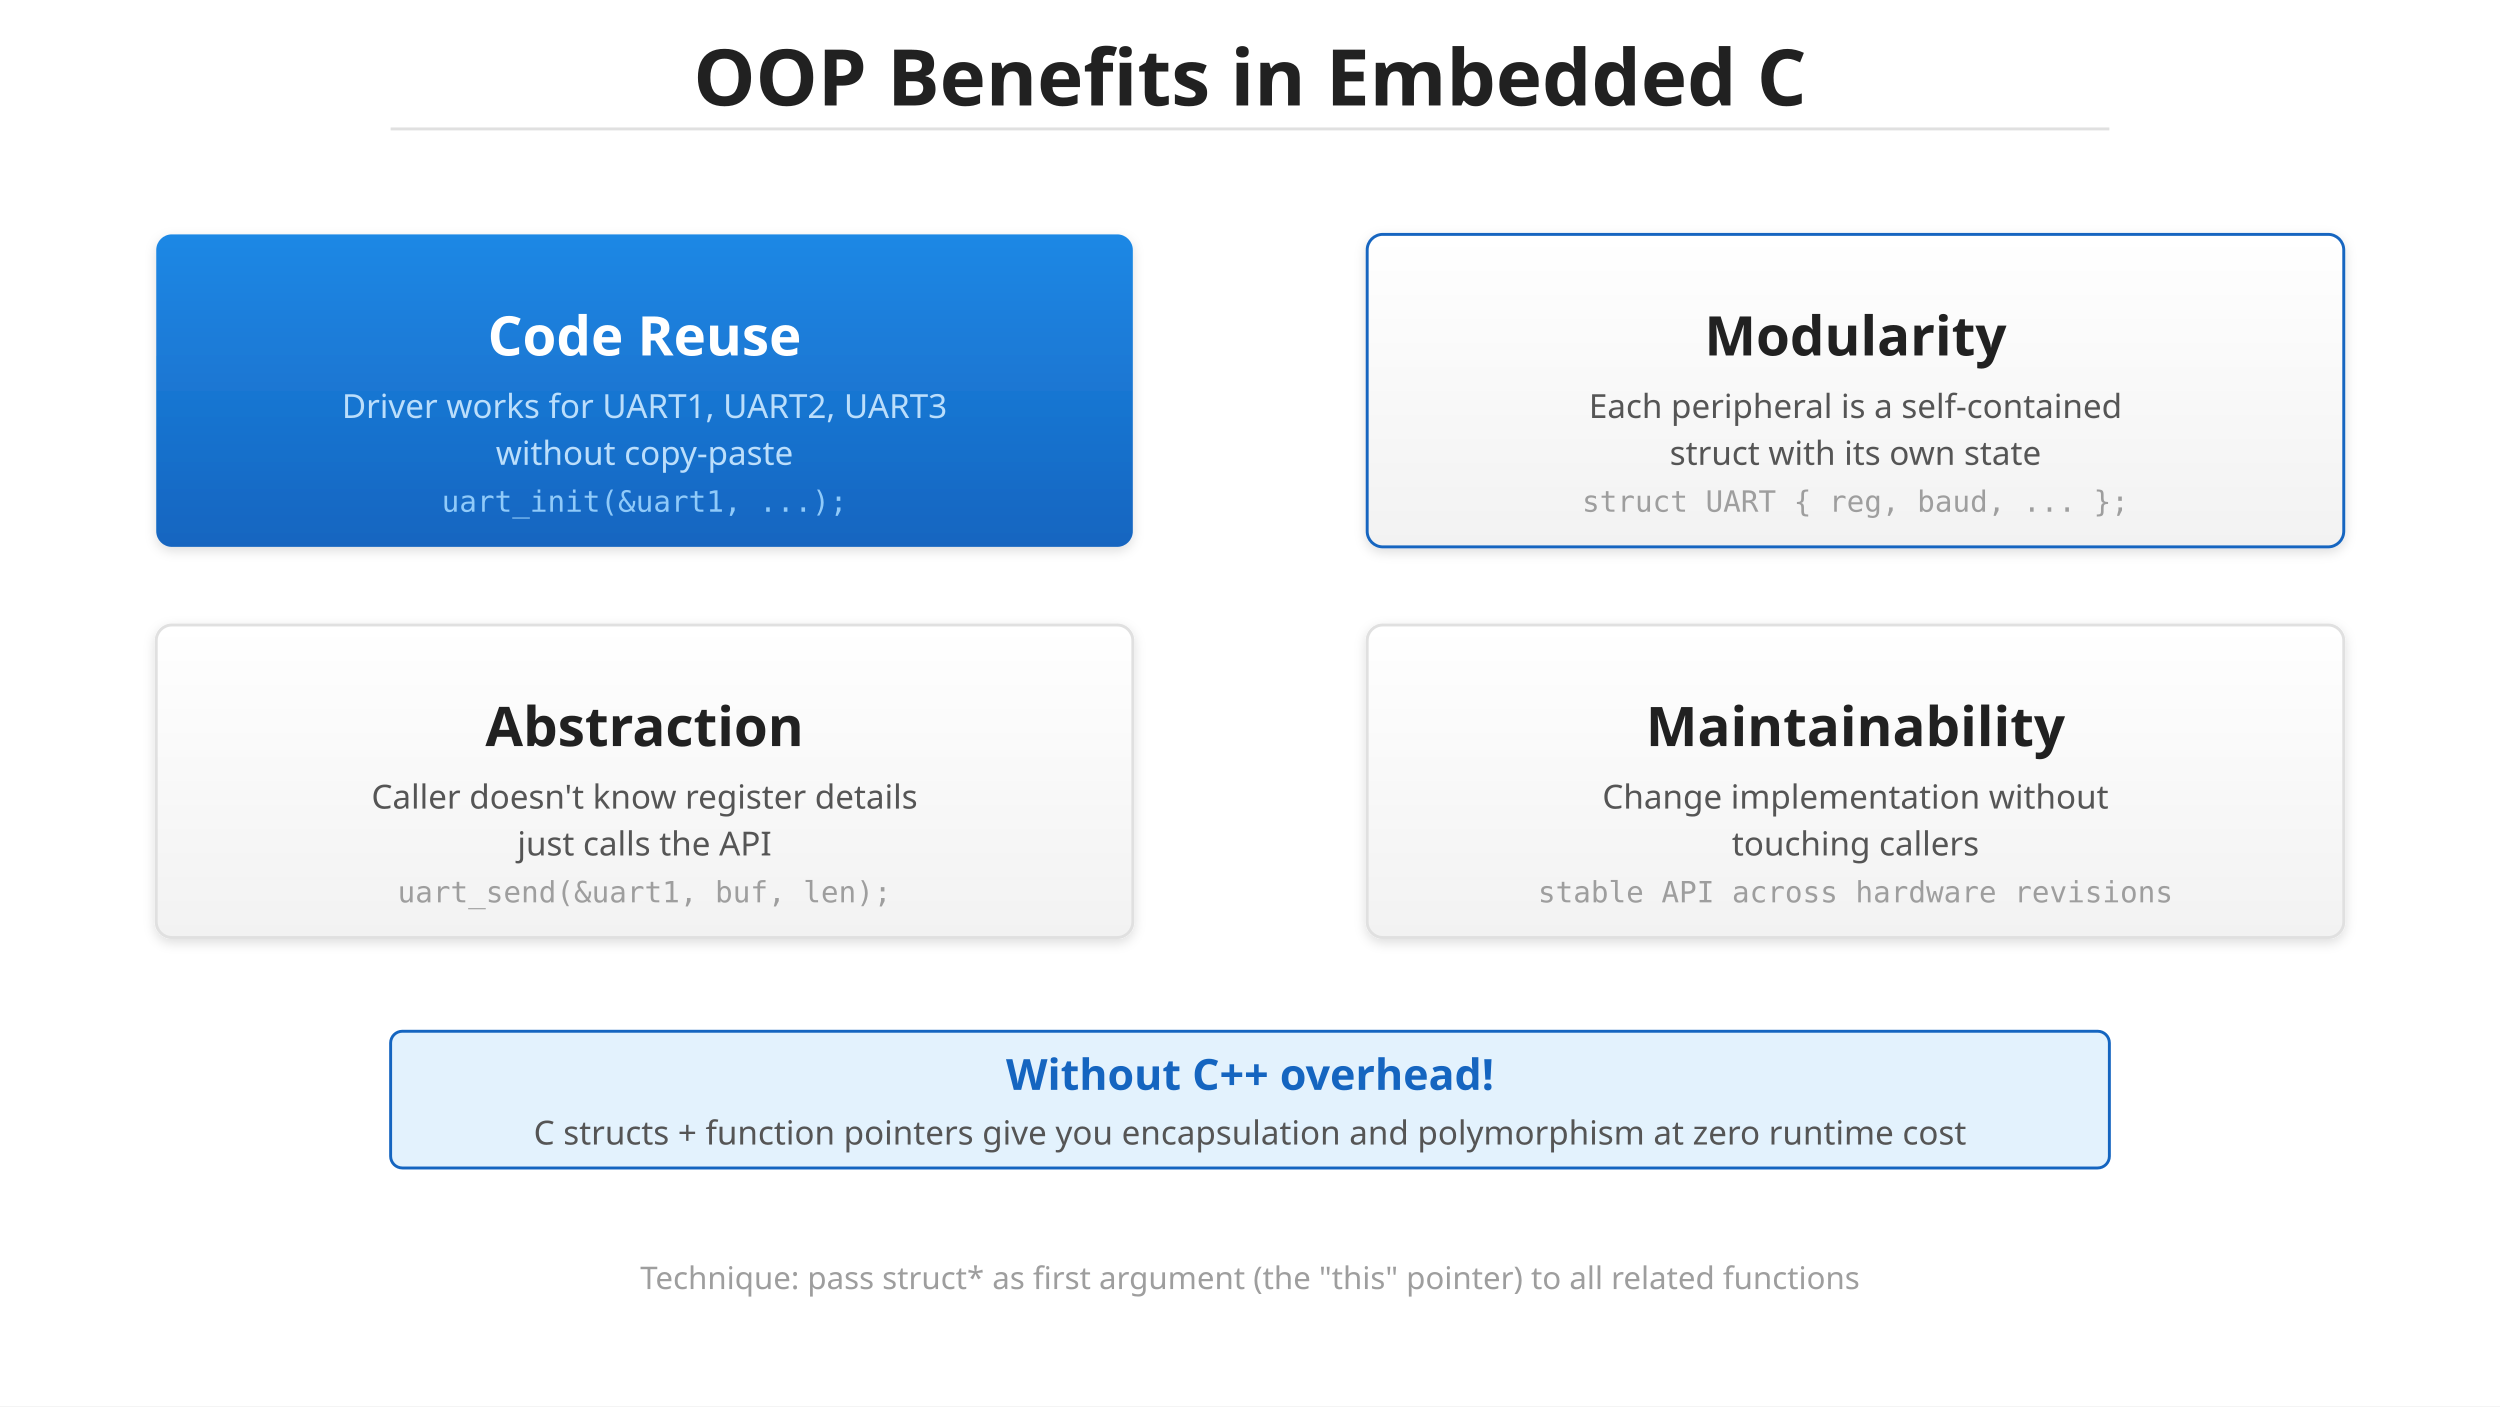
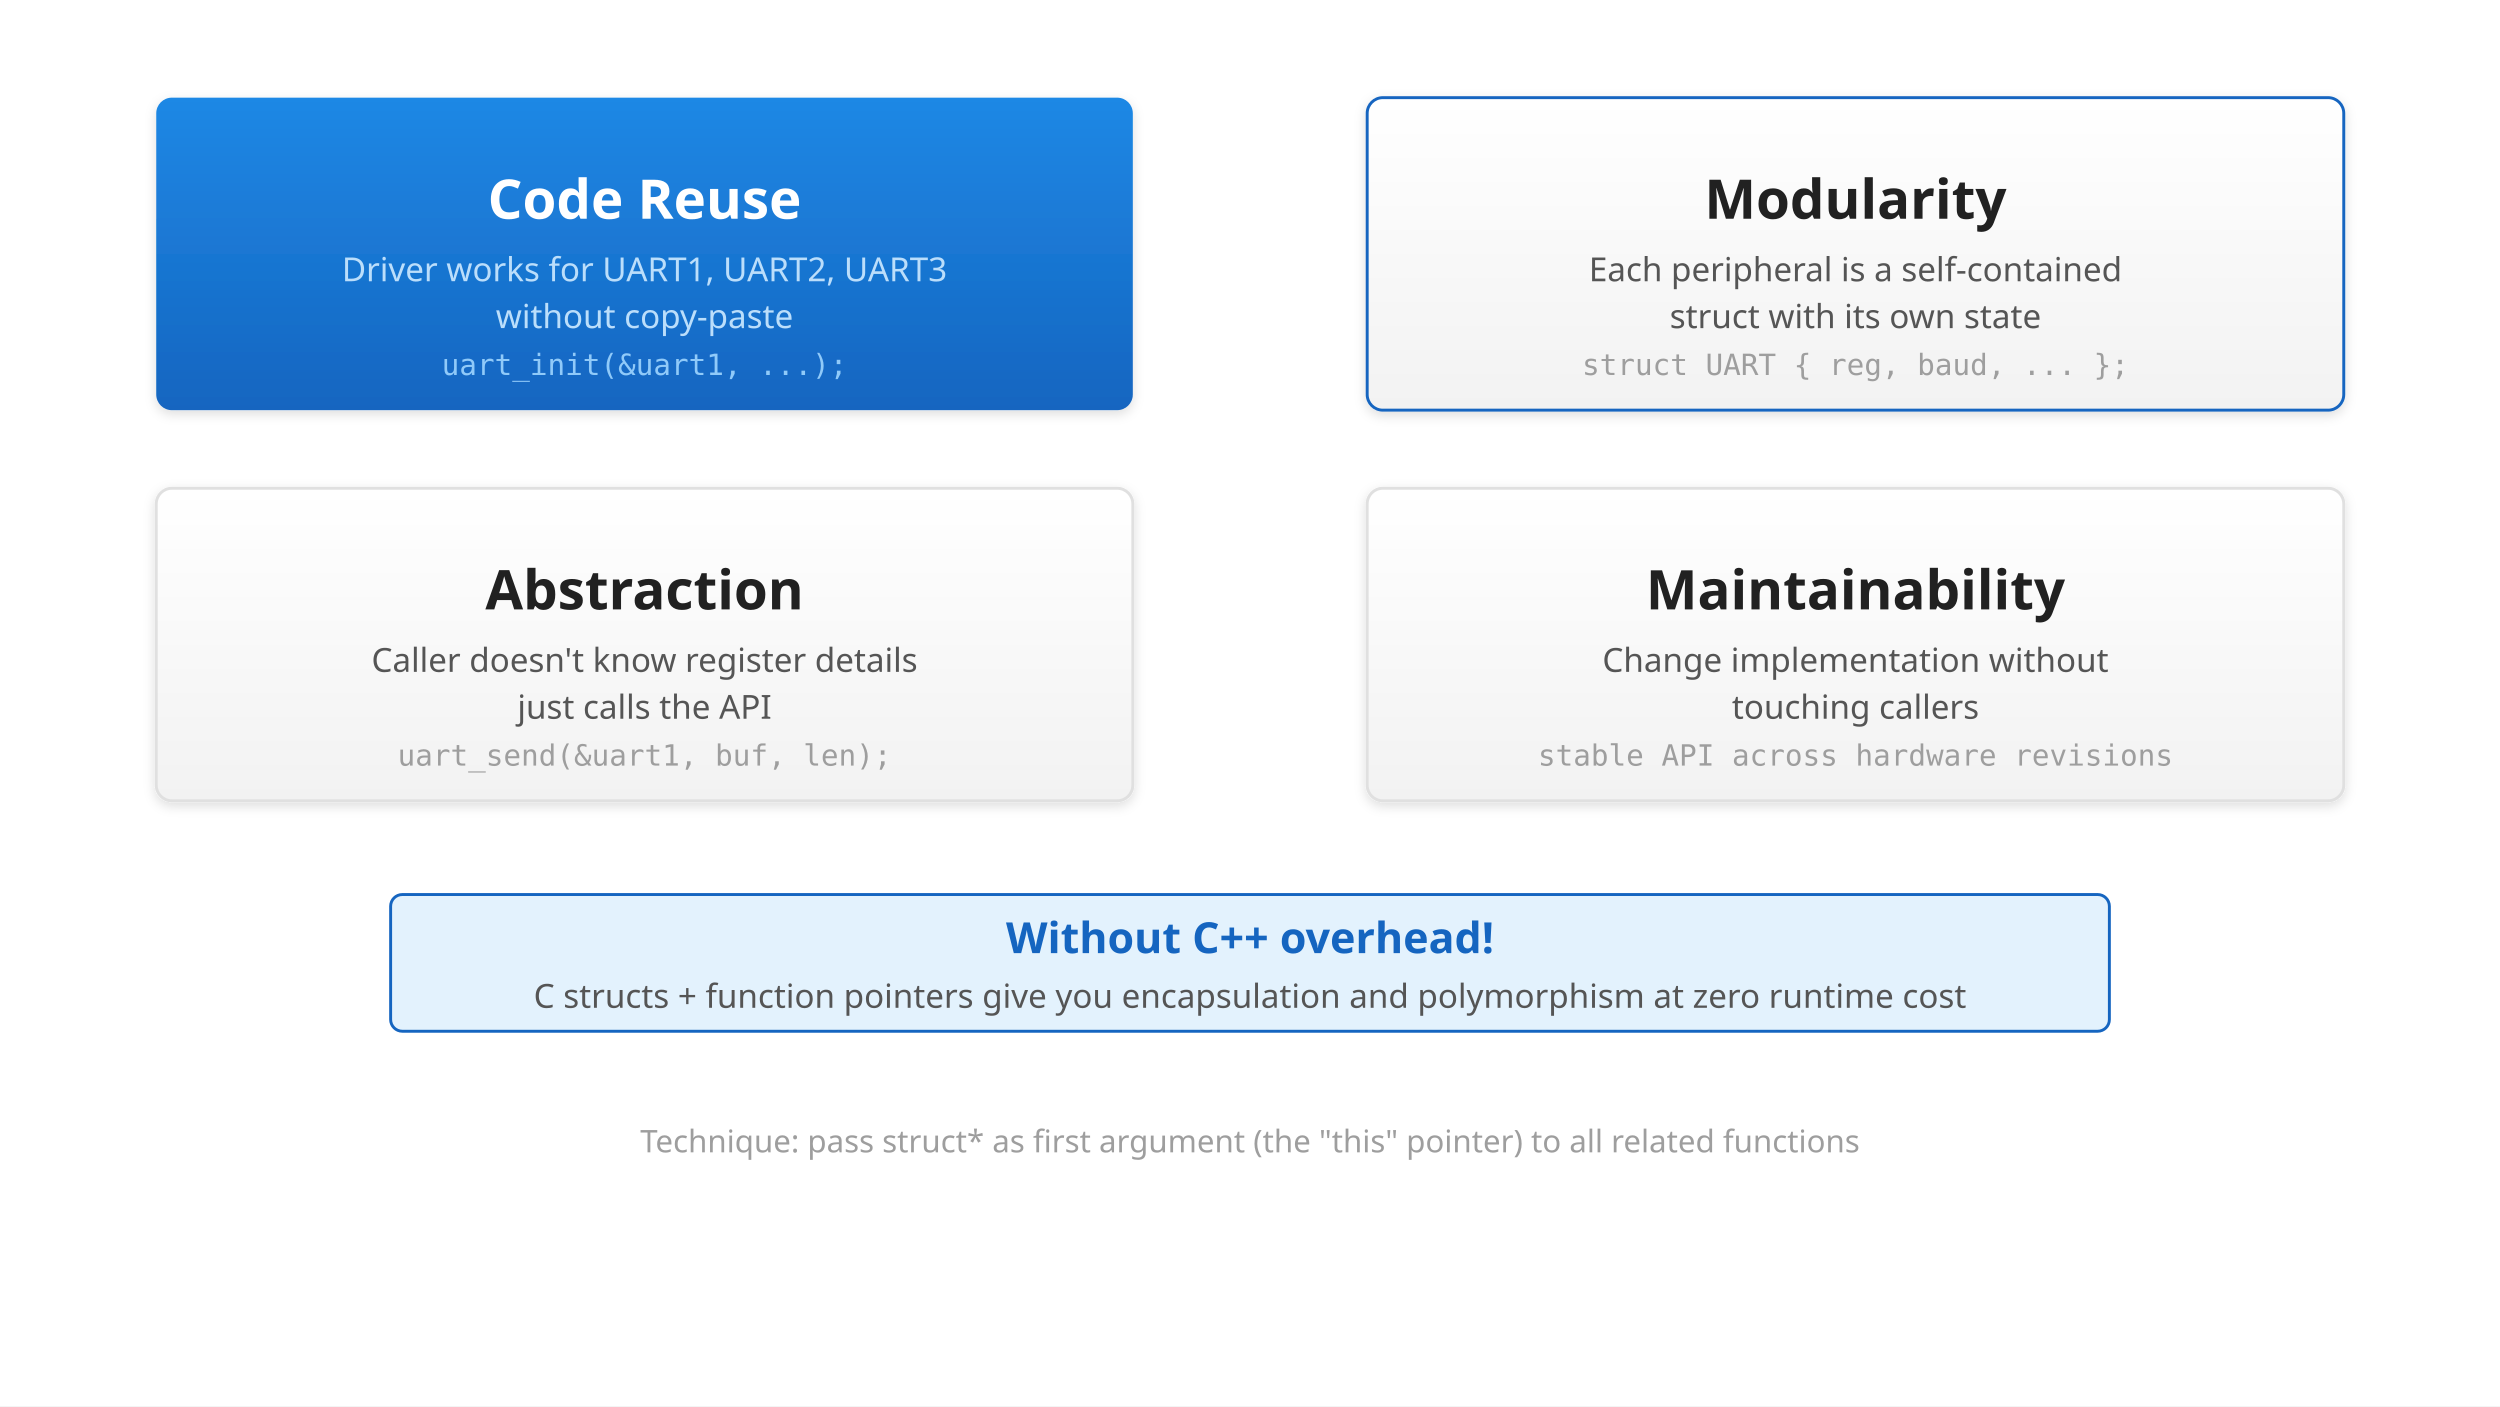
<svg xmlns="http://www.w3.org/2000/svg" viewBox="0 0 1280 720">
  <defs>
    <linearGradient id="grad-accent" x1="0" y1="0" x2="0" y2="1">
      <stop offset="0%" stop-color="#1e88e5" />
      <stop offset="100%" stop-color="#1565c0" />
    </linearGradient>
    <linearGradient id="grad-surface" x1="0" y1="0" x2="0" y2="1">
      <stop offset="0%" stop-color="#ffffff" />
      <stop offset="100%" stop-color="#f2f2f2" />
    </linearGradient>
    <filter id="shadow" x="-4%" y="-8%" width="108%" height="124%">
      <feDropShadow dx="0" dy="2" stdDeviation="3" flood-color="#00000022" />
    </filter>
    <marker id="arrow" markerWidth="10" markerHeight="10" refX="9" refY="5" orient="auto">
      <path d="M1,2 L9,5 L1,8 Z" fill="#555555" />
    </marker>
    <marker id="arrow-accent" markerWidth="10" markerHeight="10" refX="9" refY="5" orient="auto">
      <path d="M1,2 L9,5 L1,8 Z" fill="#1565c0" />
    </marker>
    <marker id="arrow-white" markerWidth="10" markerHeight="10" refX="9" refY="5" orient="auto">
      <path d="M1,2 L9,5 L1,8 Z" fill="#ffffff" />
    </marker>
  </defs>
  <rect width="1280" height="720" fill="#ffffff" />
-   <text x="640" y="54" text-anchor="middle" font-family="sans-serif" font-size="40" font-weight="bold" fill="#212121">OOP Benefits in Embedded C</text>
-   <line x1="200" y1="66" x2="1080" y2="66" stroke="#e0e0e0" stroke-width="1.5" />
-   <rect x="80" y="120" width="500" height="160" rx="8" fill="url(#grad-accent)" filter="url(#shadow)" />
-   <text x="330" y="182" text-anchor="middle" font-family="sans-serif" font-size="28" font-weight="bold" fill="#ffffff">Code Reuse</text>
-   <text x="330" y="214" text-anchor="middle" font-family="sans-serif" font-size="17" fill="#bbdefb">Driver works for UART1, UART2, UART3</text>
-   <text x="330" y="238" text-anchor="middle" font-family="sans-serif" font-size="17" fill="#bbdefb">without copy-paste</text>
-   <text x="330" y="262" text-anchor="middle" font-family="monospace" font-size="15" fill="#90caf9">uart_init(&amp;uart1, ...);</text>
-   <rect x="700" y="120" width="500" height="160" rx="8" fill="url(#grad-surface)" stroke="#1565c0" stroke-width="1.5" filter="url(#shadow)" />
-   <text x="950" y="182" text-anchor="middle" font-family="sans-serif" font-size="28" font-weight="bold" fill="#212121">Modularity</text>
-   <text x="950" y="214" text-anchor="middle" font-family="sans-serif" font-size="17" fill="#555555">Each peripheral is a self-contained</text>
-   <text x="950" y="238" text-anchor="middle" font-family="sans-serif" font-size="17" fill="#555555">struct with its own state</text>
-   <text x="950" y="262" text-anchor="middle" font-family="monospace" font-size="15" fill="#9e9e9e">struct UART { reg, baud, ... };</text>
-   <rect x="80" y="320" width="500" height="160" rx="8" fill="url(#grad-surface)" stroke="#e0e0e0" stroke-width="1.5" filter="url(#shadow)" />
-   <text x="330" y="382" text-anchor="middle" font-family="sans-serif" font-size="28" font-weight="bold" fill="#212121">Abstraction</text>
-   <text x="330" y="414" text-anchor="middle" font-family="sans-serif" font-size="17" fill="#555555">Caller doesn't know register details</text>
-   <text x="330" y="438" text-anchor="middle" font-family="sans-serif" font-size="17" fill="#555555">just calls the API</text>
-   <text x="330" y="462" text-anchor="middle" font-family="monospace" font-size="15" fill="#9e9e9e">uart_send(&amp;uart1, buf, len);</text>
-   <rect x="700" y="320" width="500" height="160" rx="8" fill="url(#grad-surface)" stroke="#e0e0e0" stroke-width="1.5" filter="url(#shadow)" />
-   <text x="950" y="382" text-anchor="middle" font-family="sans-serif" font-size="28" font-weight="bold" fill="#212121">Maintainability</text>
-   <text x="950" y="414" text-anchor="middle" font-family="sans-serif" font-size="17" fill="#555555">Change implementation without</text>
-   <text x="950" y="438" text-anchor="middle" font-family="sans-serif" font-size="17" fill="#555555">touching callers</text>
-   <text x="950" y="462" text-anchor="middle" font-family="monospace" font-size="15" fill="#9e9e9e">stable API across hardware revisions</text>
-   <rect x="200" y="528" width="880" height="70" rx="6" fill="#e3f2fd" stroke="#1565c0" stroke-width="1.5" />
-   <text x="640" y="558" text-anchor="middle" font-family="sans-serif" font-size="22" font-weight="bold" fill="#1565c0">Without C++ overhead!</text>
-   <text x="640" y="586" text-anchor="middle" font-family="sans-serif" font-size="17" fill="#555555">C structs + function pointers give you encapsulation and polymorphism at zero runtime cost</text>
-   <text x="640" y="660" text-anchor="middle" font-family="sans-serif" font-size="16" fill="#9e9e9e">Technique: pass struct* as first argument (the "this" pointer) to all related functions</text>
+   <rect x="80" y="50" width="500" height="160" rx="8" fill="url(#grad-accent)" filter="url(#shadow)" />
+   <text x="330" y="112" text-anchor="middle" font-family="sans-serif" font-size="28" font-weight="bold" fill="#ffffff">Code Reuse</text>
+   <text x="330" y="144" text-anchor="middle" font-family="sans-serif" font-size="17" fill="#bbdefb">Driver works for UART1, UART2, UART3</text>
+   <text x="330" y="168" text-anchor="middle" font-family="sans-serif" font-size="17" fill="#bbdefb">without copy-paste</text>
+   <text x="330" y="192" text-anchor="middle" font-family="monospace" font-size="15" fill="#90caf9">uart_init(&amp;uart1, ...);</text>
+   <rect x="700" y="50" width="500" height="160" rx="8" fill="url(#grad-surface)" stroke="#1565c0" stroke-width="1.5" filter="url(#shadow)" />
+   <text x="950" y="112" text-anchor="middle" font-family="sans-serif" font-size="28" font-weight="bold" fill="#212121">Modularity</text>
+   <text x="950" y="144" text-anchor="middle" font-family="sans-serif" font-size="17" fill="#555555">Each peripheral is a self-contained</text>
+   <text x="950" y="168" text-anchor="middle" font-family="sans-serif" font-size="17" fill="#555555">struct with its own state</text>
+   <text x="950" y="192" text-anchor="middle" font-family="monospace" font-size="15" fill="#9e9e9e">struct UART { reg, baud, ... };</text>
+   <rect x="80" y="250" width="500" height="160" rx="8" fill="url(#grad-surface)" stroke="#e0e0e0" stroke-width="1.5" filter="url(#shadow)" />
+   <text x="330" y="312" text-anchor="middle" font-family="sans-serif" font-size="28" font-weight="bold" fill="#212121">Abstraction</text>
+   <text x="330" y="344" text-anchor="middle" font-family="sans-serif" font-size="17" fill="#555555">Caller doesn't know register details</text>
+   <text x="330" y="368" text-anchor="middle" font-family="sans-serif" font-size="17" fill="#555555">just calls the API</text>
+   <text x="330" y="392" text-anchor="middle" font-family="monospace" font-size="15" fill="#9e9e9e">uart_send(&amp;uart1, buf, len);</text>
+   <rect x="700" y="250" width="500" height="160" rx="8" fill="url(#grad-surface)" stroke="#e0e0e0" stroke-width="1.5" filter="url(#shadow)" />
+   <text x="950" y="312" text-anchor="middle" font-family="sans-serif" font-size="28" font-weight="bold" fill="#212121">Maintainability</text>
+   <text x="950" y="344" text-anchor="middle" font-family="sans-serif" font-size="17" fill="#555555">Change implementation without</text>
+   <text x="950" y="368" text-anchor="middle" font-family="sans-serif" font-size="17" fill="#555555">touching callers</text>
+   <text x="950" y="392" text-anchor="middle" font-family="monospace" font-size="15" fill="#9e9e9e">stable API across hardware revisions</text>
+   <rect x="200" y="458" width="880" height="70" rx="6" fill="#e3f2fd" stroke="#1565c0" stroke-width="1.5" />
+   <text x="640" y="488" text-anchor="middle" font-family="sans-serif" font-size="22" font-weight="bold" fill="#1565c0">Without C++ overhead!</text>
+   <text x="640" y="516" text-anchor="middle" font-family="sans-serif" font-size="17" fill="#555555">C structs + function pointers give you encapsulation and polymorphism at zero runtime cost</text>
+   <text x="640" y="590" text-anchor="middle" font-family="sans-serif" font-size="16" fill="#9e9e9e">Technique: pass struct* as first argument (the "this" pointer) to all related functions</text>
</svg>
